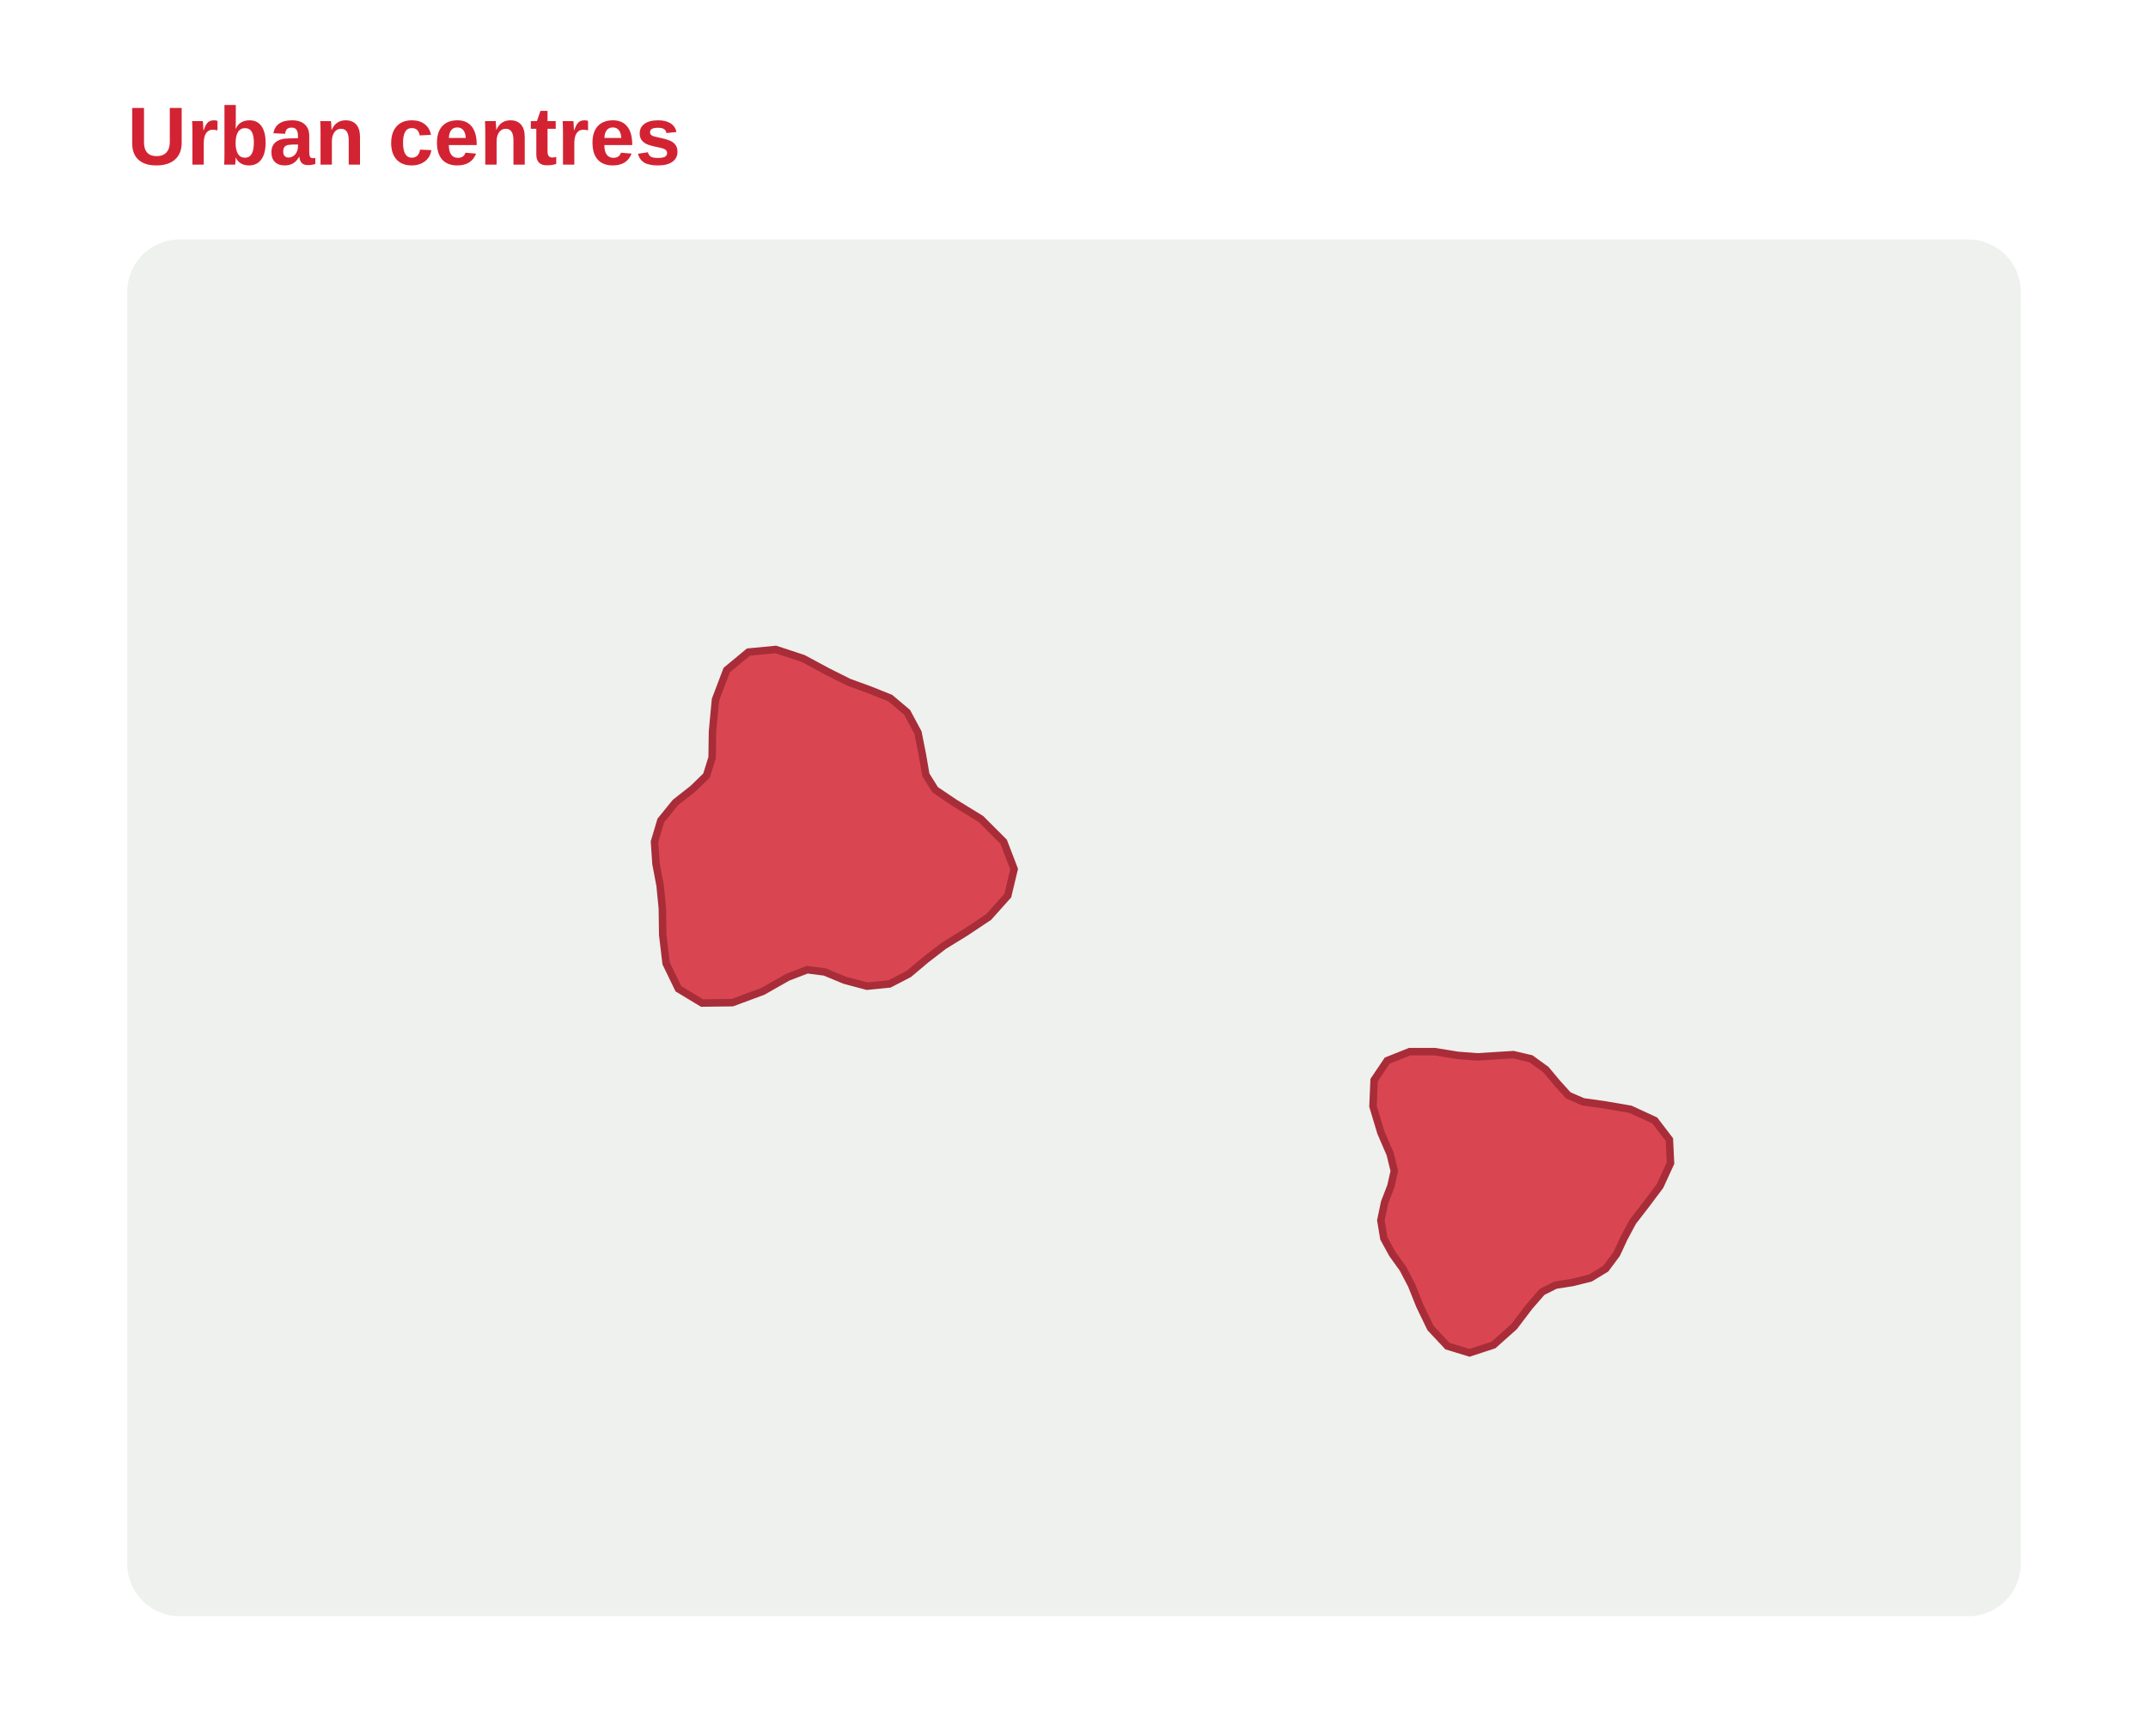
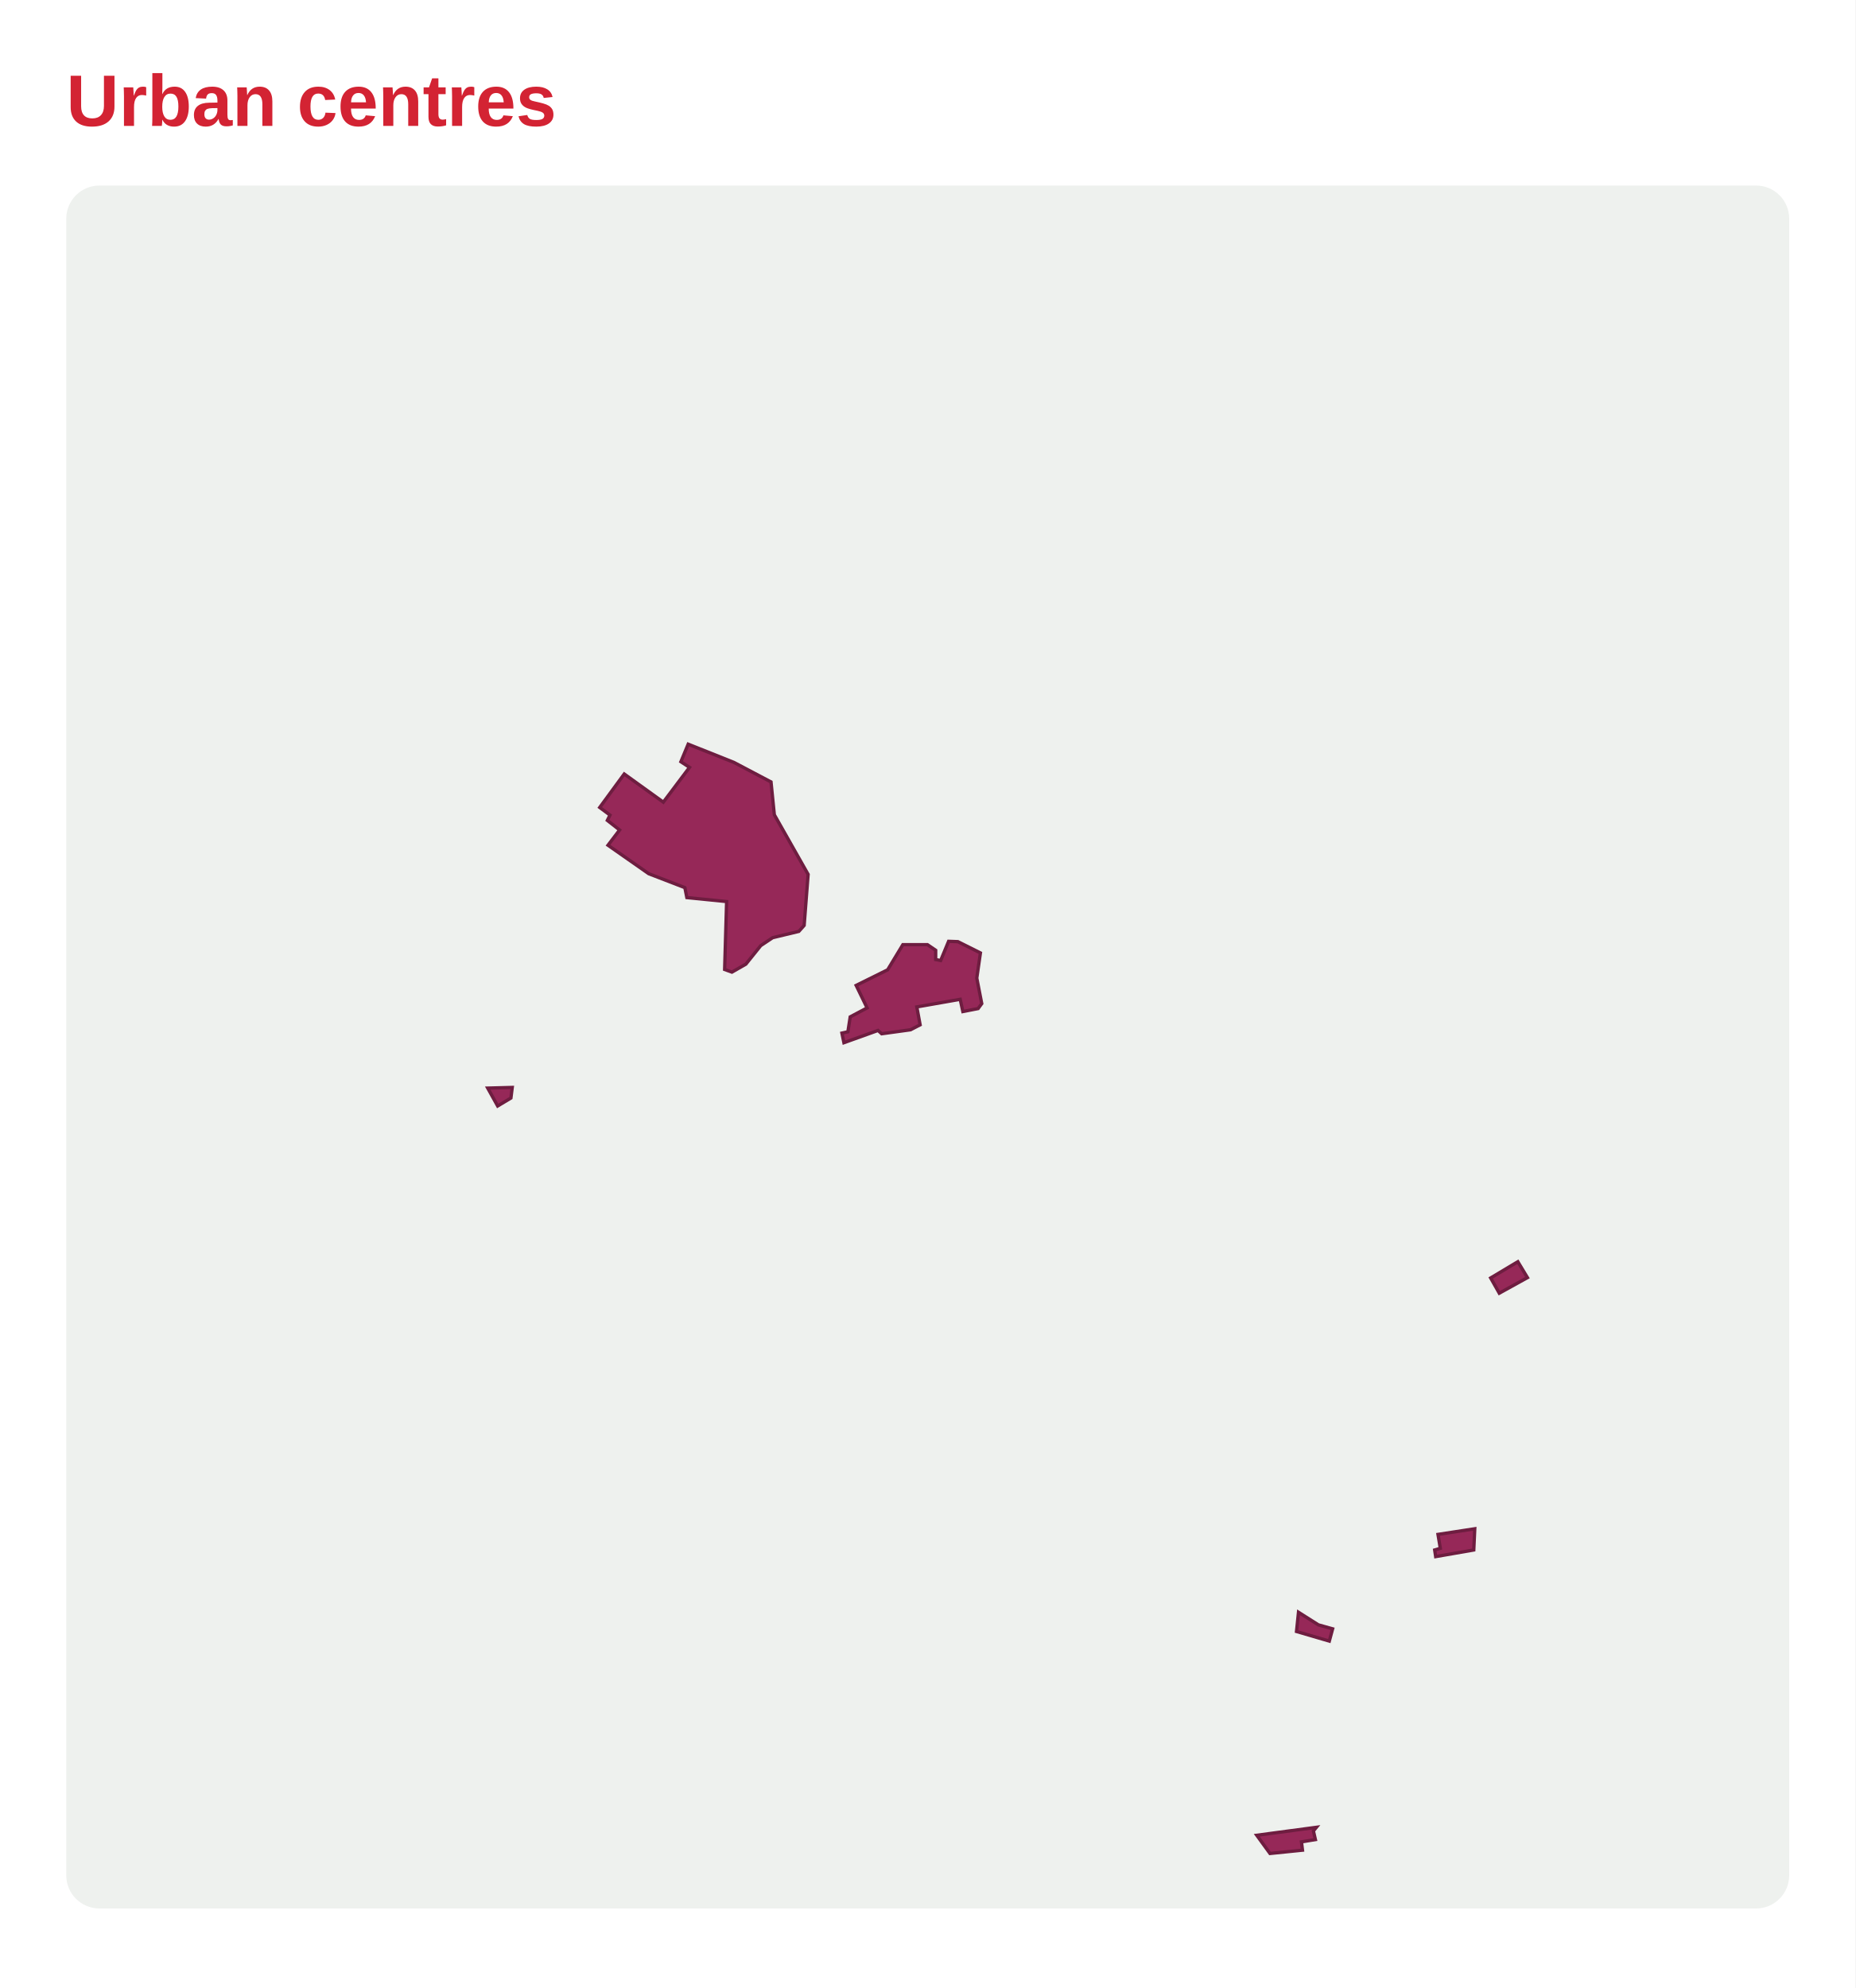
- <svg xmlns="http://www.w3.org/2000/svg" viewBox="0 0 574 464" font-family="Arial, sans-serif">
-   <rect width="574" height="464" fill="white" />
-   <text x="34" y="44" fill="#D32333" font-weight="800" font-size="22">Urban centres</text>
-   <rect x="34.0" y="64.0" width="506.0" height="368.0" rx="14" fill="#eef1ee" />
-   <path d="M 268.2,225.0 L 271.0,232.3 L 269.3,239.4 L 264.2,245.1 L 257.9,249.3 L 252.2,252.8 L 247.4,256.5 L 242.9,260.3 L 237.7,263.0 L 231.7,263.6 L 225.7,262.0 L 220.4,259.8 L 215.7,259.2 L 210.5,261.2 L 203.8,265.0 L 195.7,268.0 L 187.6,268.1 L 181.3,264.3 L 178.0,257.5 L 177.1,249.9 L 177.0,242.8 L 176.4,236.7 L 175.3,230.9 L 174.9,225.0 L 176.6,219.3 L 180.5,214.5 L 185.2,210.8 L 188.8,207.3 L 190.3,202.5 L 190.4,195.5 L 191.2,187.0 L 194.2,179.1 L 200.0,174.3 L 207.3,173.6 L 214.6,176.0 L 221.1,179.5 L 226.9,182.4 L 232.4,184.4 L 237.9,186.6 L 242.4,190.4 L 245.3,195.8 L 246.5,201.8 L 247.4,207.1 L 249.9,211.1 L 255.1,214.6 L 262.1,218.9 Z" fill="#d94652" stroke="#a82d38" stroke-width="2" />
-   <path d="M 443.6,317.0 L 439.7,322.2 L 436.3,326.6 L 434.0,330.9 L 432.0,335.2 L 429.1,339.1 L 425.0,341.6 L 420.2,342.8 L 415.7,343.5 L 412.1,345.3 L 408.7,349.2 L 404.6,354.6 L 399.1,359.5 L 392.7,361.6 L 386.8,359.8 L 382.3,355.0 L 379.4,349.0 L 377.2,343.5 L 374.9,339.1 L 372.1,335.2 L 369.8,331.0 L 369.0,326.2 L 370.0,321.4 L 371.7,317.0 L 372.6,313.0 L 371.5,308.5 L 369.0,302.7 L 366.9,295.7 L 367.2,288.7 L 370.7,283.5 L 376.7,281.1 L 383.4,281.1 L 389.6,282.1 L 394.8,282.5 L 399.6,282.2 L 404.4,281.9 L 409.1,283.0 L 413.1,285.9 L 416.2,289.6 L 419.1,292.8 L 423.0,294.5 L 428.7,295.3 L 435.7,296.5 L 442.2,299.5 L 446.1,304.6 L 446.4,310.9 Z" fill="#d94652" stroke="#a82d38" stroke-width="2" />
+ <svg xmlns="http://www.w3.org/2000/svg" viewBox="0 0 560 600" font-family="Arial, sans-serif">
+   <rect width="560" height="600" fill="white" />
+   <text x="20" y="38" fill="#D32333" font-weight="800" font-size="22">Urban centres</text>
+   <rect x="20.0" y="56.0" width="520.0" height="520.0" rx="10" fill="#eef1ee" />
+   <path d="M 401.2,495.3 L 391.3,492.4 L 391.9,486.6 L 397.9,490.4 L 402.2,491.6 L 401.2,495.3 Z" fill="#962858" fill-rule="evenodd" stroke="#6e1d40" stroke-width="1" />
+   <path d="M 433.3,469.8 L 433.0,467.8 L 434.7,467.3 L 434.0,463.1 L 445.1,461.4 L 444.8,467.8 L 433.3,469.8 Z" fill="#962858" fill-rule="evenodd" stroke="#6e1d40" stroke-width="1" />
+   <path d="M 452.5,390.3 L 449.9,385.7 L 458.1,380.8 L 461.0,385.6 L 452.5,390.3 Z" fill="#962858" fill-rule="evenodd" stroke="#6e1d40" stroke-width="1" />
+   <path d="M 294.8,295.2 L 296.3,302.9 L 295.2,304.4 L 290.6,305.3 L 289.8,301.6 L 276.7,303.9 L 277.7,309.3 L 274.8,310.8 L 266.1,312.0 L 265.0,311.0 L 254.7,314.7 L 254.1,311.8 L 255.9,311.4 L 256.6,306.9 L 261.7,304.2 L 258.4,297.4 L 267.9,292.7 L 272.5,285.1 L 279.9,285.1 L 282.4,286.8 L 282.4,289.6 L 283.9,289.9 L 286.3,284.1 L 289.1,284.2 L 295.9,287.6 L 294.8,295.2 Z" fill="#962858" fill-rule="evenodd" stroke="#6e1d40" stroke-width="1" />
+   <path d="M 219.3,272.1 L 207.3,270.9 L 206.7,267.9 L 195.8,263.7 L 183.5,255.1 L 187.0,250.5 L 183.3,247.6 L 184.1,246.0 L 181.0,243.7 L 188.4,233.6 L 200.2,242.1 L 208.1,231.6 L 205.5,229.9 L 207.7,224.6 L 221.5,230.1 L 232.7,236.0 L 233.7,245.9 L 243.9,263.9 L 242.7,279.3 L 241.1,281.1 L 233.2,283.0 L 229.6,285.4 L 225.1,291.0 L 220.9,293.4 L 218.7,292.6 L 219.3,272.1 Z" fill="#962858" fill-rule="evenodd" stroke="#6e1d40" stroke-width="1" />
+   <path d="M 383.3,559.4 L 379.3,553.9 L 397.3,551.5 L 396.4,552.6 L 397.0,555.2 L 392.8,555.9 L 393.1,558.4 L 383.3,559.4 Z" fill="#962858" fill-rule="evenodd" stroke="#6e1d40" stroke-width="1" />
+   <path d="M 147.2,328.4 L 154.6,328.2 L 154.2,331.4 L 150.2,333.8 L 147.2,328.4 Z" fill="#962858" fill-rule="evenodd" stroke="#6e1d40" stroke-width="1" />
</svg>
